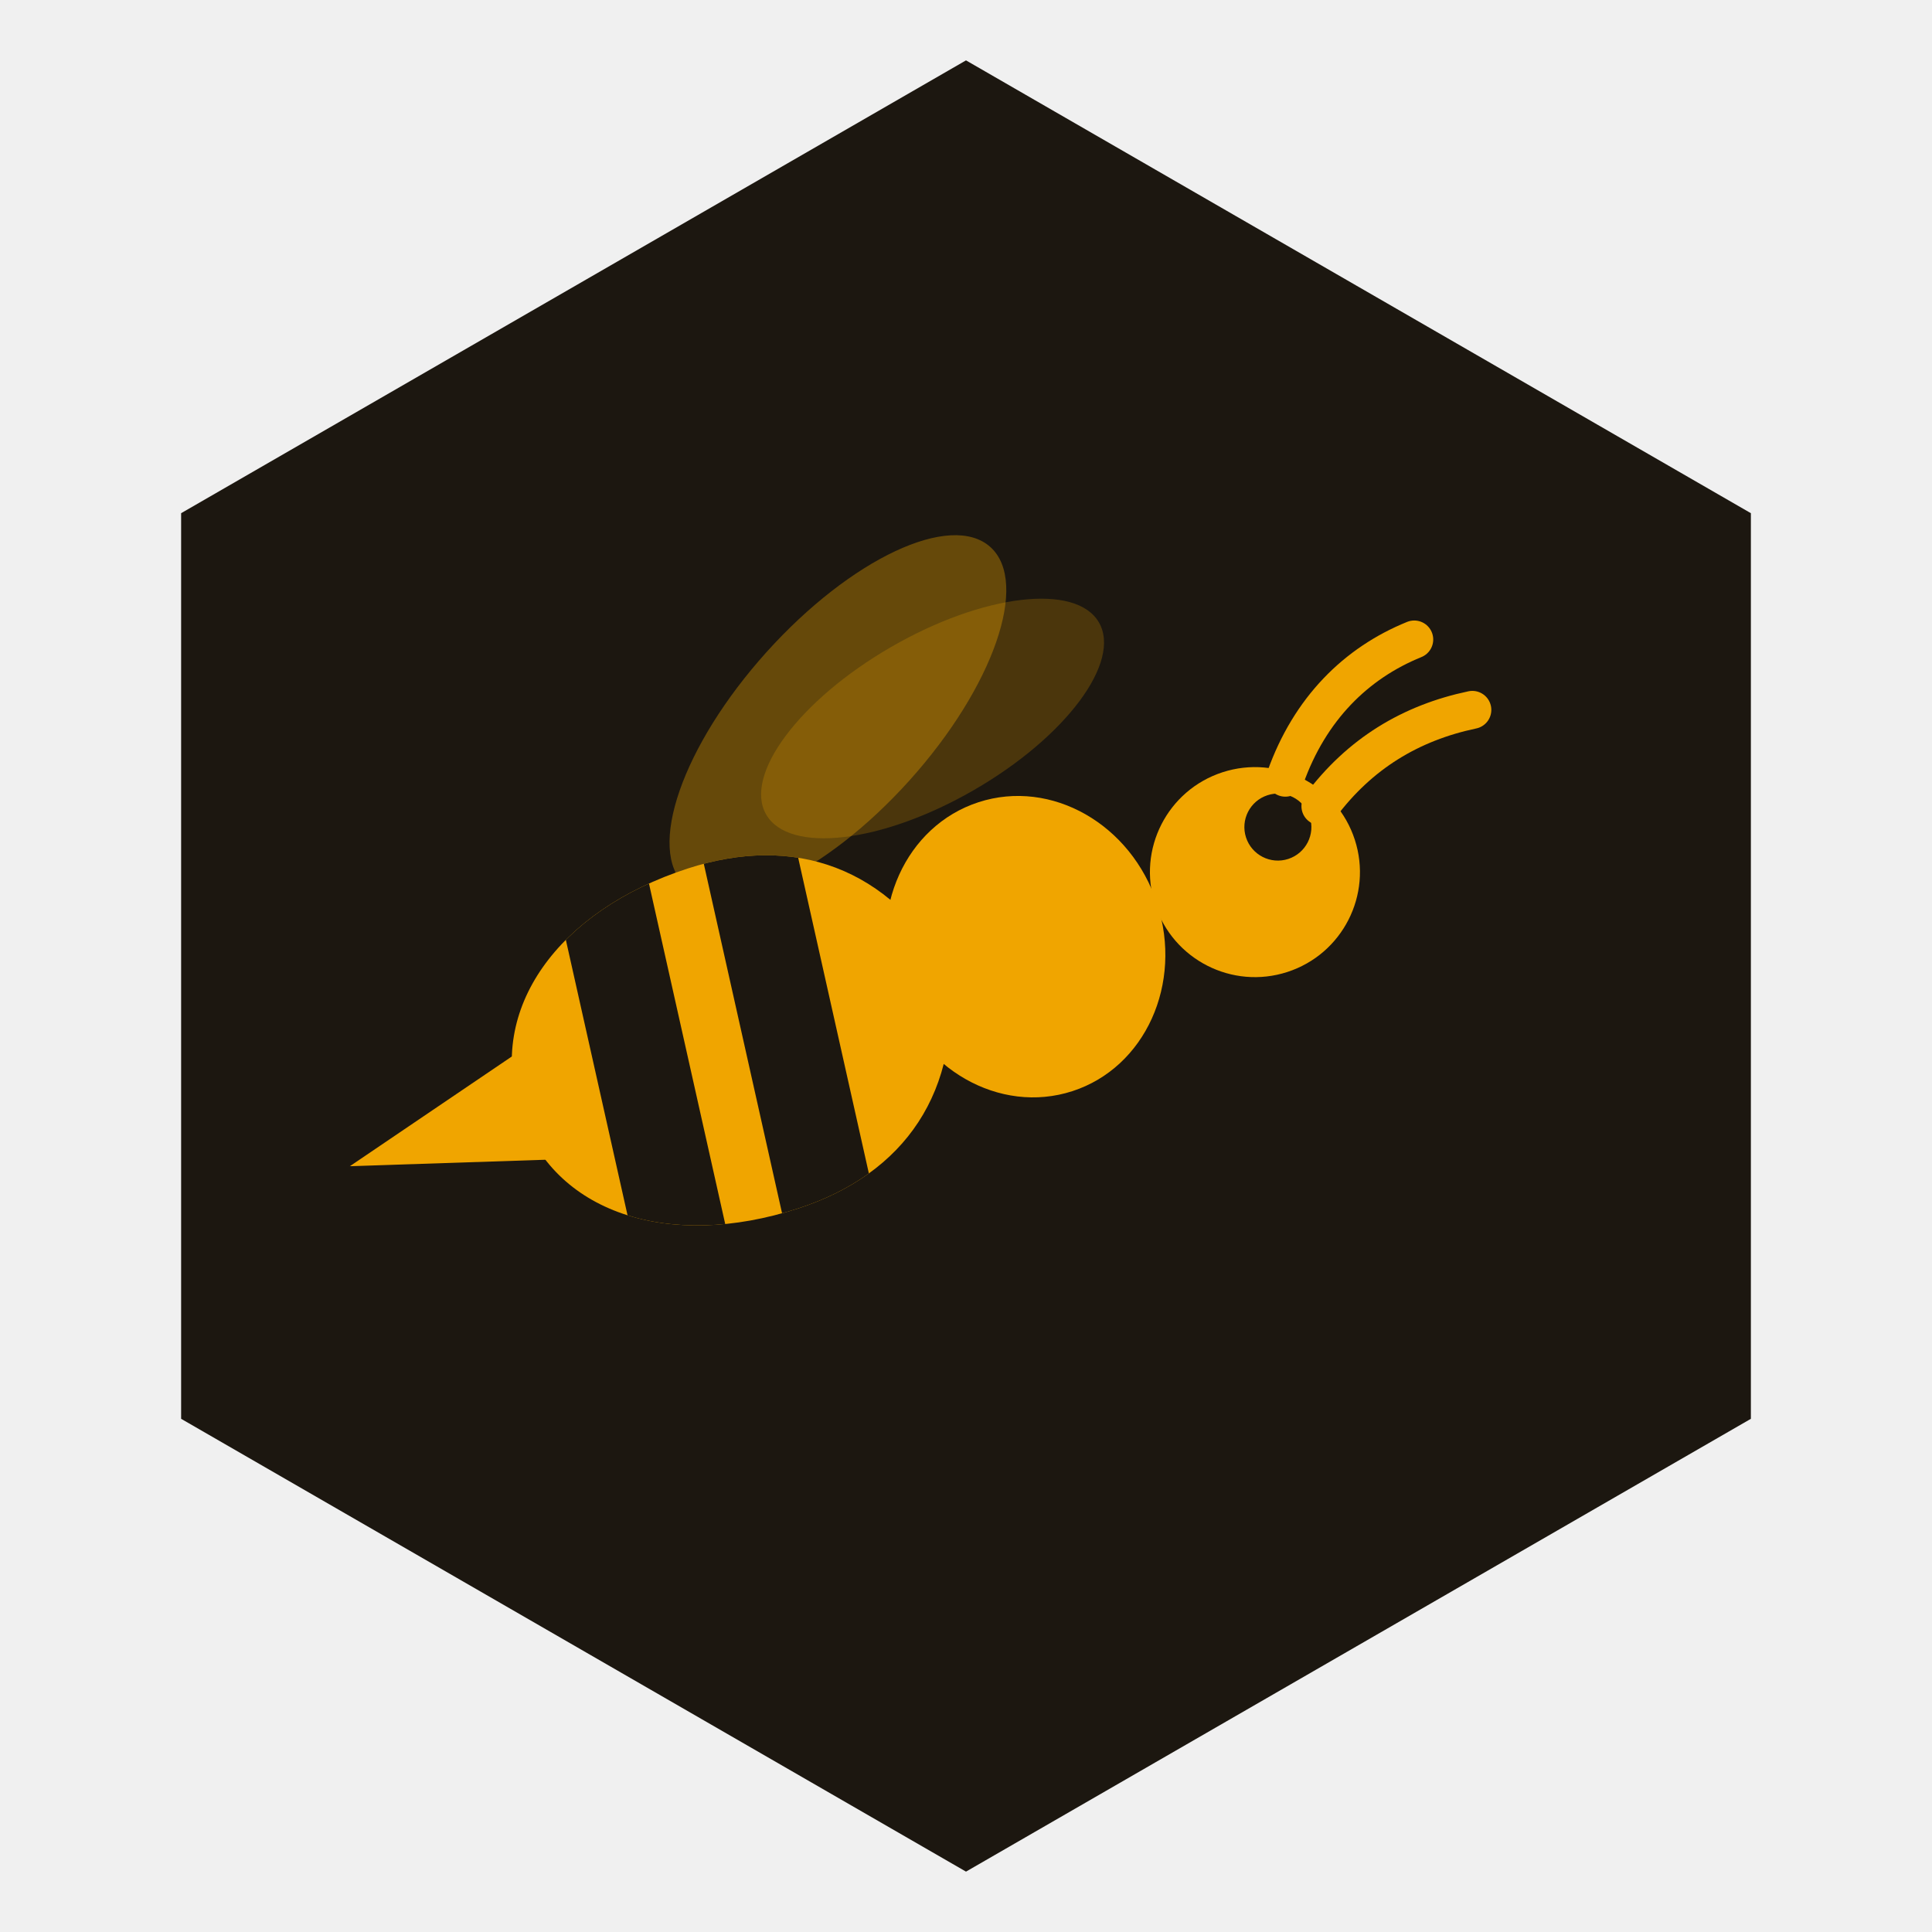
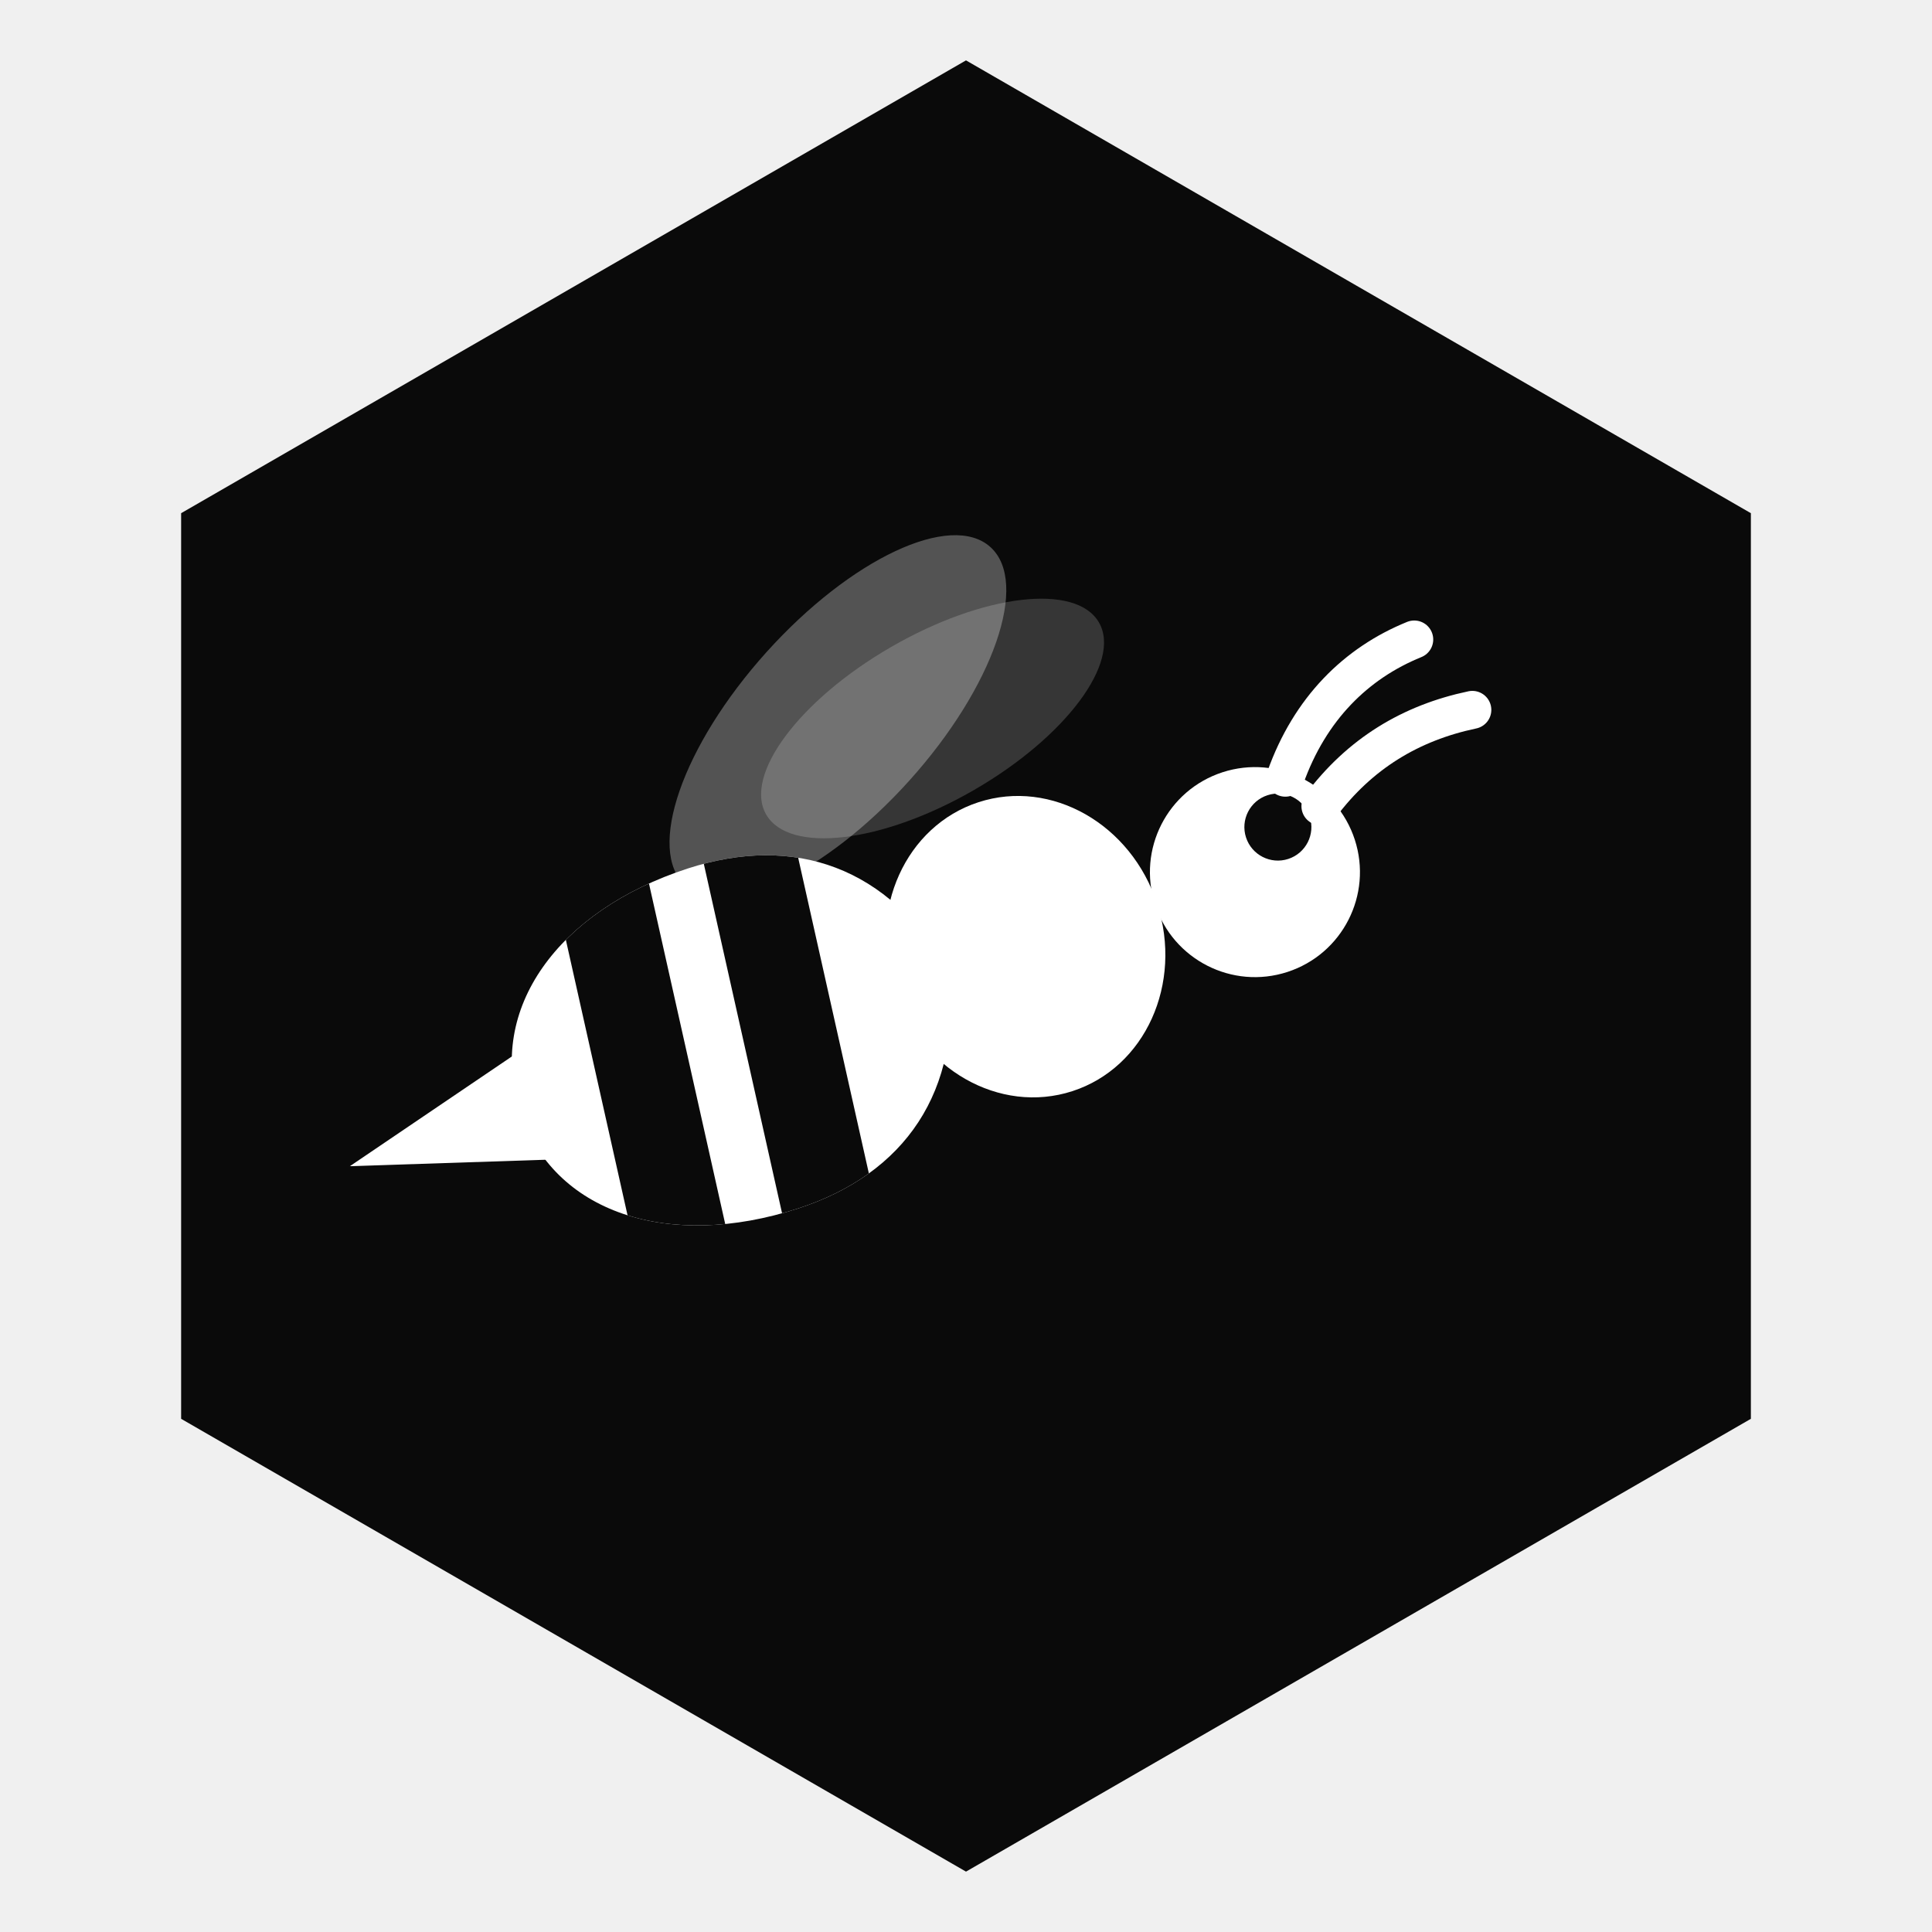
<svg xmlns="http://www.w3.org/2000/svg" width="64" height="64" viewBox="0 0 64 64">
  <defs>
    <clipPath id="ab">
      <path d="M11 32c0-4.8 4.4-8 10.5-8 5 0 8.6 2.7 9.7 8-1.1 5.3-4.7 8-9.7 8-6.1 0-10.5-3.2-10.5-8z" />
    </clipPath>
  </defs>
-   <path d="M32 2l26 15v30L32 62 6 47V17z" fill="#1c1710" />
+   <path d="M32 2l26 15v30L32 62 6 47V17z" fill="#0a0a0a" />
  <g transform="translate(32 32) scale(0.74) translate(-32 -32) rotate(-18 32 32)">
-     <ellipse cx="30" cy="19.6" rx="10.2" ry="4.3" transform="rotate(-30 30 19.6)" fill="#f0a500" opacity="0.35" />
-     <ellipse cx="34" cy="21" rx="8.6" ry="3.7" transform="rotate(-12 34 21)" fill="#f0a500" opacity="0.22" />
-     <path d="M3 32l9-2.6v5.2z" fill="#f0a500" />
-     <path d="M11 32c0-4.8 4.4-8 10.5-8 5 0 8.6 2.7 9.7 8-1.1 5.3-4.7 8-9.7 8-6.1 0-10.5-3.2-10.5-8z" fill="#f0a500" />
-     <g clip-path="url(#ab)" fill="#1c1710">
+     <ellipse cx="30" cy="19.6" rx="10.2" ry="4.3" transform="rotate(-30 30 19.6)" fill="#ffffff" opacity="0.3" />
+     <ellipse cx="34" cy="21" rx="8.6" ry="3.7" transform="rotate(-12 34 21)" fill="#ffffff" opacity="0.18" />
+     <path d="M3 32l9-2.6v5.2z" fill="#ffffff" />
+     <path d="M11 32c0-4.8 4.4-8 10.5-8 5 0 8.6 2.7 9.7 8-1.1 5.3-4.7 8-9.7 8-6.1 0-10.5-3.2-10.5-8z" fill="#ffffff" />
+     <g clip-path="url(#ab)" fill="#0a0a0a">
      <path d="M15.5 23.5h4.2l-1.6 17h-4.2z" />
      <path d="M22.3 23.5h4.2l-1.6 17h-4.2z" />
    </g>
-     <ellipse cx="34.8" cy="32" rx="6.2" ry="6.8" fill="#f0a500" />
-     <circle cx="45.6" cy="32" r="4.7" fill="#f0a500" />
-     <circle cx="47.2" cy="30.4" r="1.5" fill="#1c1710" />
-     <g fill="none" stroke="#f0a500" stroke-width="1.7" stroke-linecap="round">
+     <ellipse cx="34.8" cy="32" rx="6.2" ry="6.8" fill="#ffffff" />
+     <circle cx="45.6" cy="32" r="4.7" fill="#ffffff" />
+     <circle cx="47.2" cy="30.4" r="1.5" fill="#0a0a0a" />
+     <g fill="none" stroke="#ffffff" stroke-width="1.7" stroke-linecap="round">
      <path d="M48.2 28.4c2-2.6 4.6-3.9 7.4-4.1" />
      <path d="M49.3 30.1c2.4-1.7 5-2.3 7.8-2" />
    </g>
  </g>
</svg>
